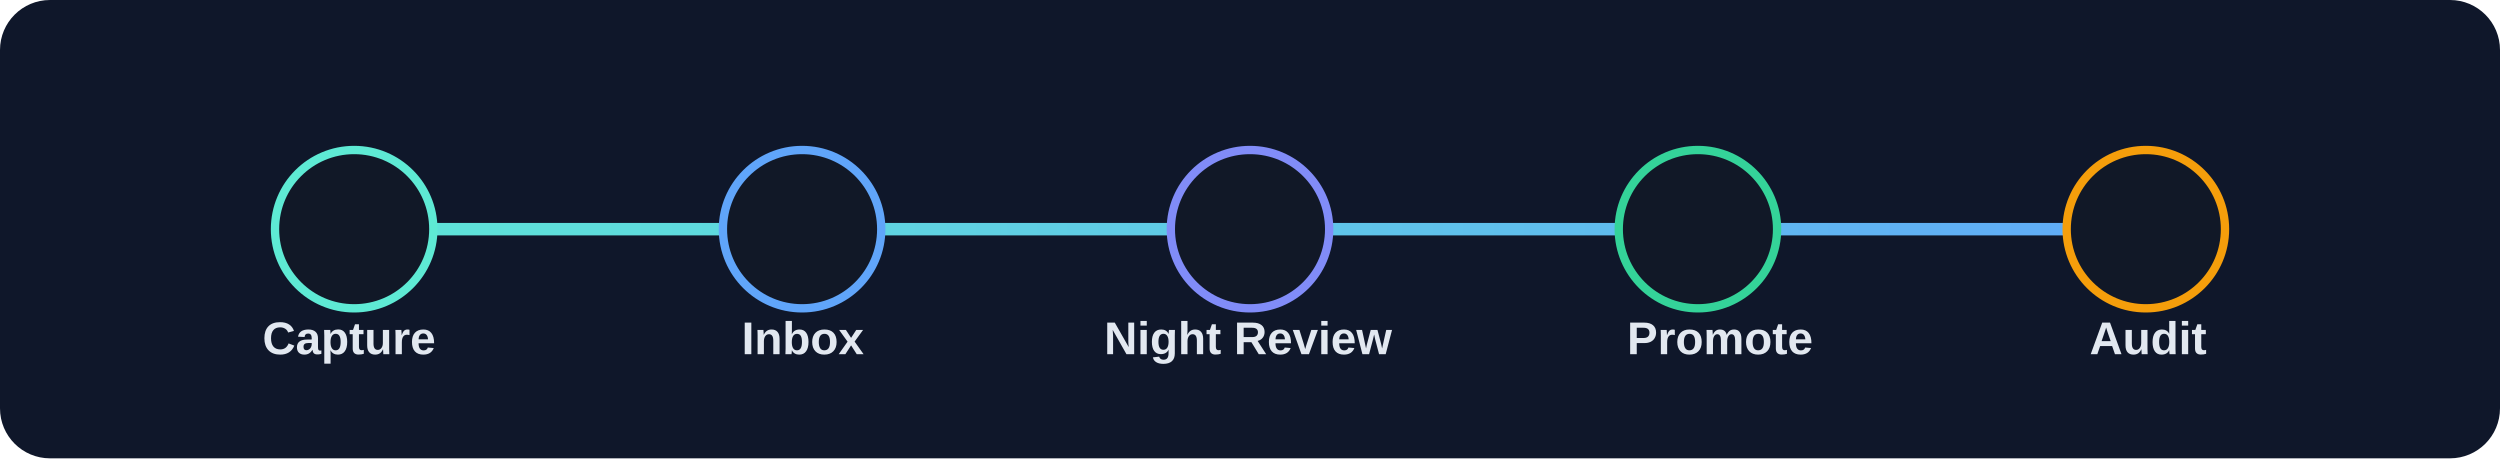
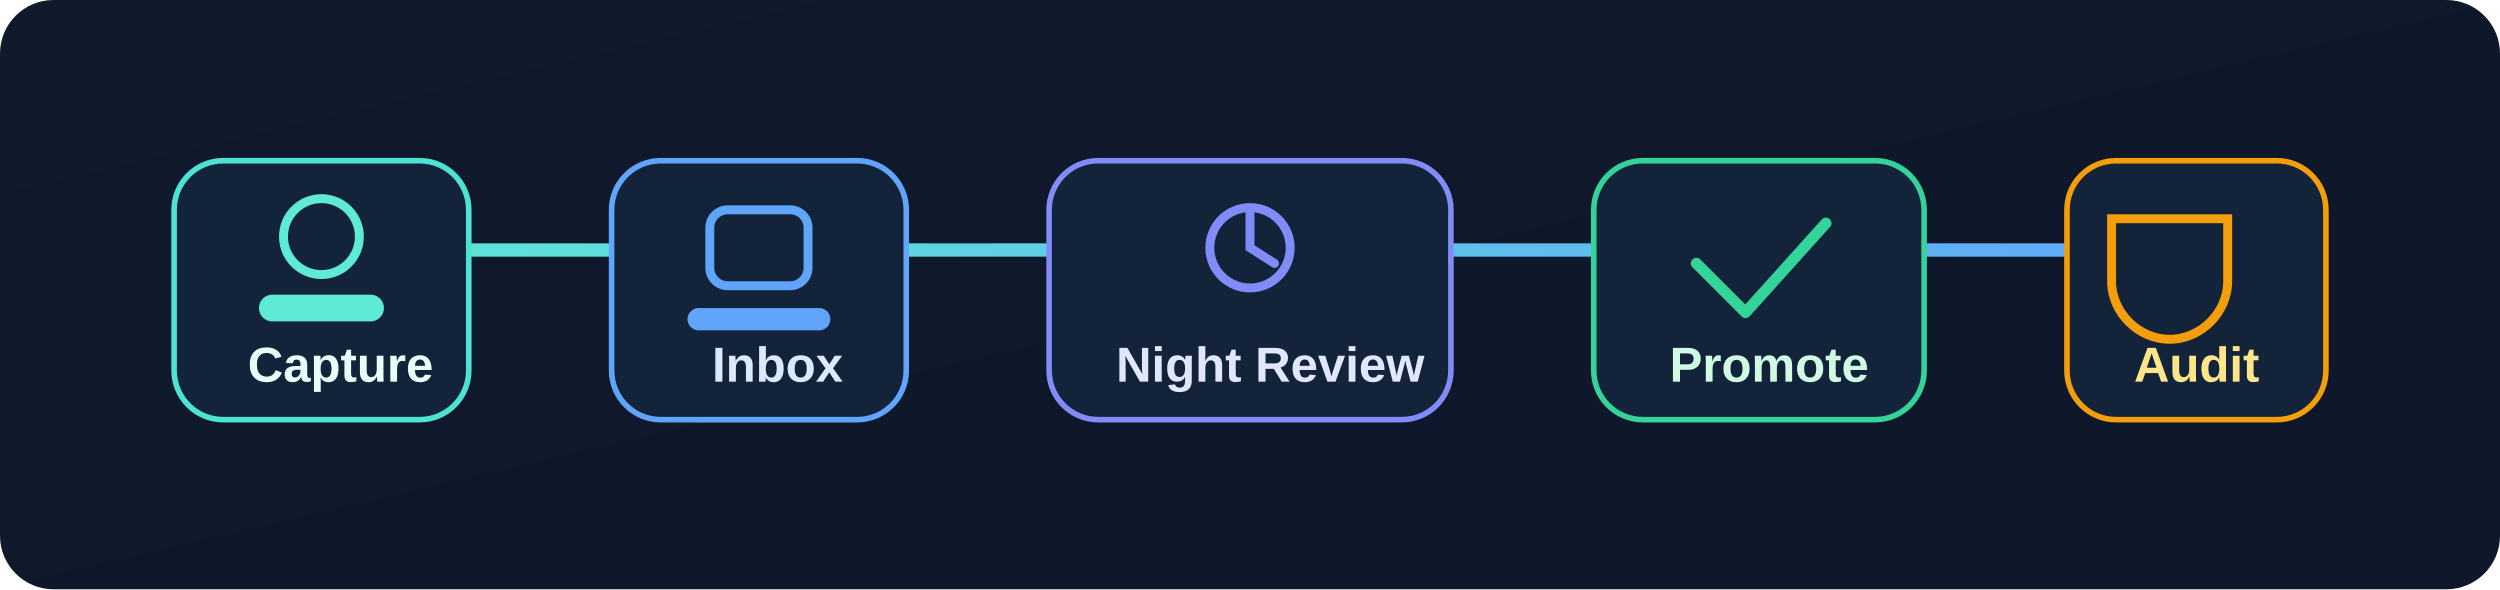
- <svg xmlns="http://www.w3.org/2000/svg" width="1200" height="220" viewBox="0 0 1200 220" fill="none">
+ <svg xmlns="http://www.w3.org/2000/svg" width="1120" height="264" viewBox="0 0 1120 264" fill="none">
  <defs>
-     <linearGradient id="line" x1="96" y1="0" x2="1104" y2="0" gradientUnits="userSpaceOnUse">
+     <linearGradient id="bg" x1="0" y1="0" x2="1" y2="1">
+       <stop stop-color="#101A2C" />
+       <stop offset="1" stop-color="#0F172A" />
+     </linearGradient>
+     <linearGradient id="link" x1="112" y1="132" x2="1008" y2="132" gradientUnits="userSpaceOnUse">
      <stop stop-color="#5EEAD4" />
      <stop offset="1" stop-color="#60A5FA" />
    </linearGradient>
  </defs>
-   <rect width="1200" height="220" rx="24" fill="#0F172A" />
-   <line x1="170" y1="110" x2="1030" y2="110" stroke="url(#line)" stroke-width="6" stroke-linecap="round" />
+   <rect width="1120" height="264" rx="24" fill="url(#bg)" />
+   <line x1="176" y1="112" x2="944" y2="112" stroke="url(#link)" stroke-width="6" stroke-linecap="round" />
  <g>
-     <circle cx="170" cy="110" r="38" fill="#111827" stroke="#5EEAD4" stroke-width="4" />
-     <text x="126" y="170" fill="#E2E8F0" font-family="Segoe UI, Arial, sans-serif" font-size="22" font-weight="700">Capture</text>
+     <rect x="78" y="72" width="132" height="116" rx="22" fill="#13233A" stroke="#4DE3D3" stroke-width="2.5" />
+     <circle cx="144" cy="106" r="17" stroke="#5EEAD4" stroke-width="4" />
+     <rect x="116" y="132" width="56" height="12" rx="6" fill="#5EEAD4" />
+     <text x="111" y="171" fill="#E6FFFA" font-family="Segoe UI, Arial, sans-serif" font-size="22" font-weight="700">Capture</text>
  </g>
  <g>
-     <circle cx="385" cy="110" r="38" fill="#111827" stroke="#60A5FA" stroke-width="4" />
-     <text x="356" y="170" fill="#E2E8F0" font-family="Segoe UI, Arial, sans-serif" font-size="22" font-weight="700">Inbox</text>
+     <rect x="274" y="72" width="132" height="116" rx="22" fill="#13233A" stroke="#60A5FA" stroke-width="2.5" />
+     <rect x="318" y="94" width="44" height="34" rx="8" stroke="#60A5FA" stroke-width="4" />
+     <rect x="308" y="138" width="64" height="10" rx="5" fill="#60A5FA" />
+     <text x="319" y="171" fill="#DBEAFE" font-family="Segoe UI, Arial, sans-serif" font-size="22" font-weight="700">Inbox</text>
  </g>
  <g>
-     <circle cx="600" cy="110" r="38" fill="#111827" stroke="#818CF8" stroke-width="4" />
-     <text x="530" y="170" fill="#E2E8F0" font-family="Segoe UI, Arial, sans-serif" font-size="22" font-weight="700">Night Review</text>
+     <rect x="470" y="72" width="180" height="116" rx="22" fill="#13233A" stroke="#818CF8" stroke-width="2.5" />
+     <circle cx="560" cy="111" r="18" stroke="#818CF8" stroke-width="4" />
+     <path d="M560 95V111L571 118" stroke="#818CF8" stroke-width="4" stroke-linecap="round" />
+     <text x="500" y="171" fill="#E0E7FF" font-family="Segoe UI, Arial, sans-serif" font-size="22" font-weight="700">Night Review</text>
  </g>
  <g>
-     <circle cx="815" cy="110" r="38" fill="#111827" stroke="#34D399" stroke-width="4" />
-     <text x="781" y="170" fill="#E2E8F0" font-family="Segoe UI, Arial, sans-serif" font-size="22" font-weight="700">Promote</text>
+     <rect x="714" y="72" width="148" height="116" rx="22" fill="#13233A" stroke="#34D399" stroke-width="2.5" />
+     <path d="M760 118L782 140L818 100" stroke="#34D399" stroke-width="5" stroke-linecap="round" stroke-linejoin="round" />
+     <text x="748" y="171" fill="#D1FAE5" font-family="Segoe UI, Arial, sans-serif" font-size="22" font-weight="700">Promote</text>
  </g>
  <g>
-     <circle cx="1030" cy="110" r="38" fill="#111827" stroke="#F59E0B" stroke-width="4" />
-     <text x="1003" y="170" fill="#E2E8F0" font-family="Segoe UI, Arial, sans-serif" font-size="22" font-weight="700">Audit</text>
+     <rect x="926" y="72" width="116" height="116" rx="22" fill="#13233A" stroke="#F59E0B" stroke-width="2.5" />
+     <path d="M970 98H998V126C998 140 986 152 972 152C958 152 946 140 946 126V98H970Z" stroke="#F59E0B" stroke-width="4" />
+     <text x="956" y="171" fill="#FDE68A" font-family="Segoe UI, Arial, sans-serif" font-size="22" font-weight="700">Audit</text>
  </g>
</svg>
